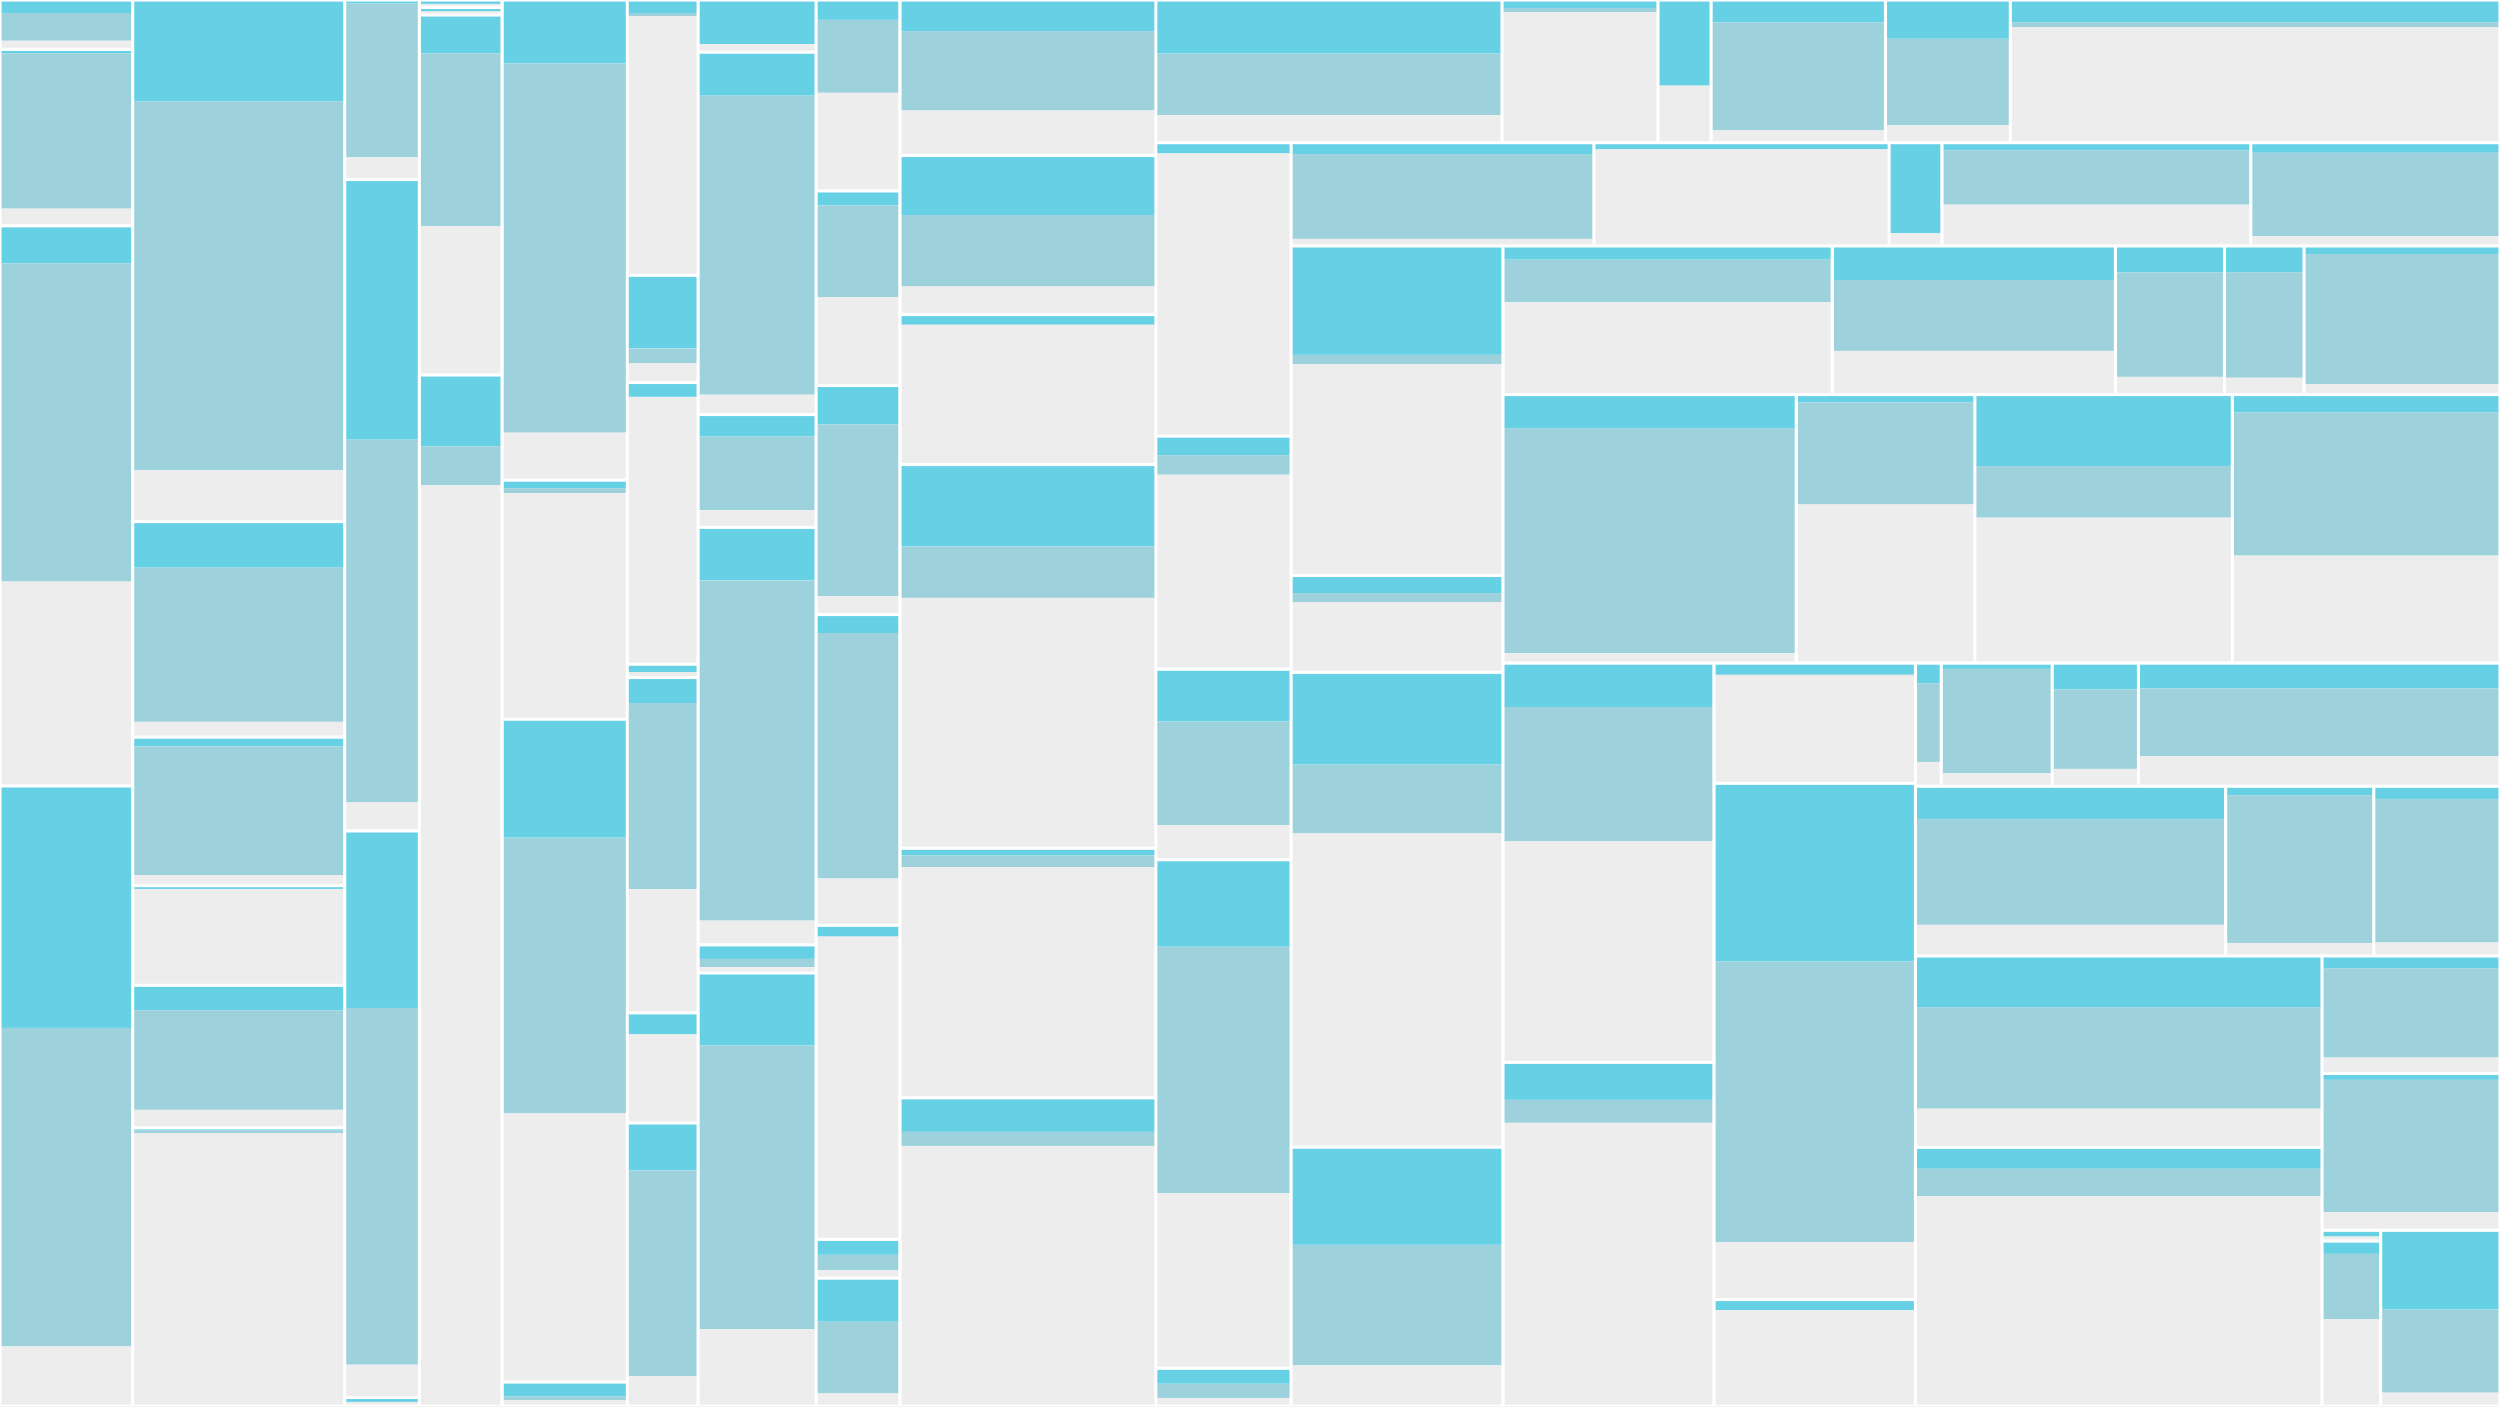
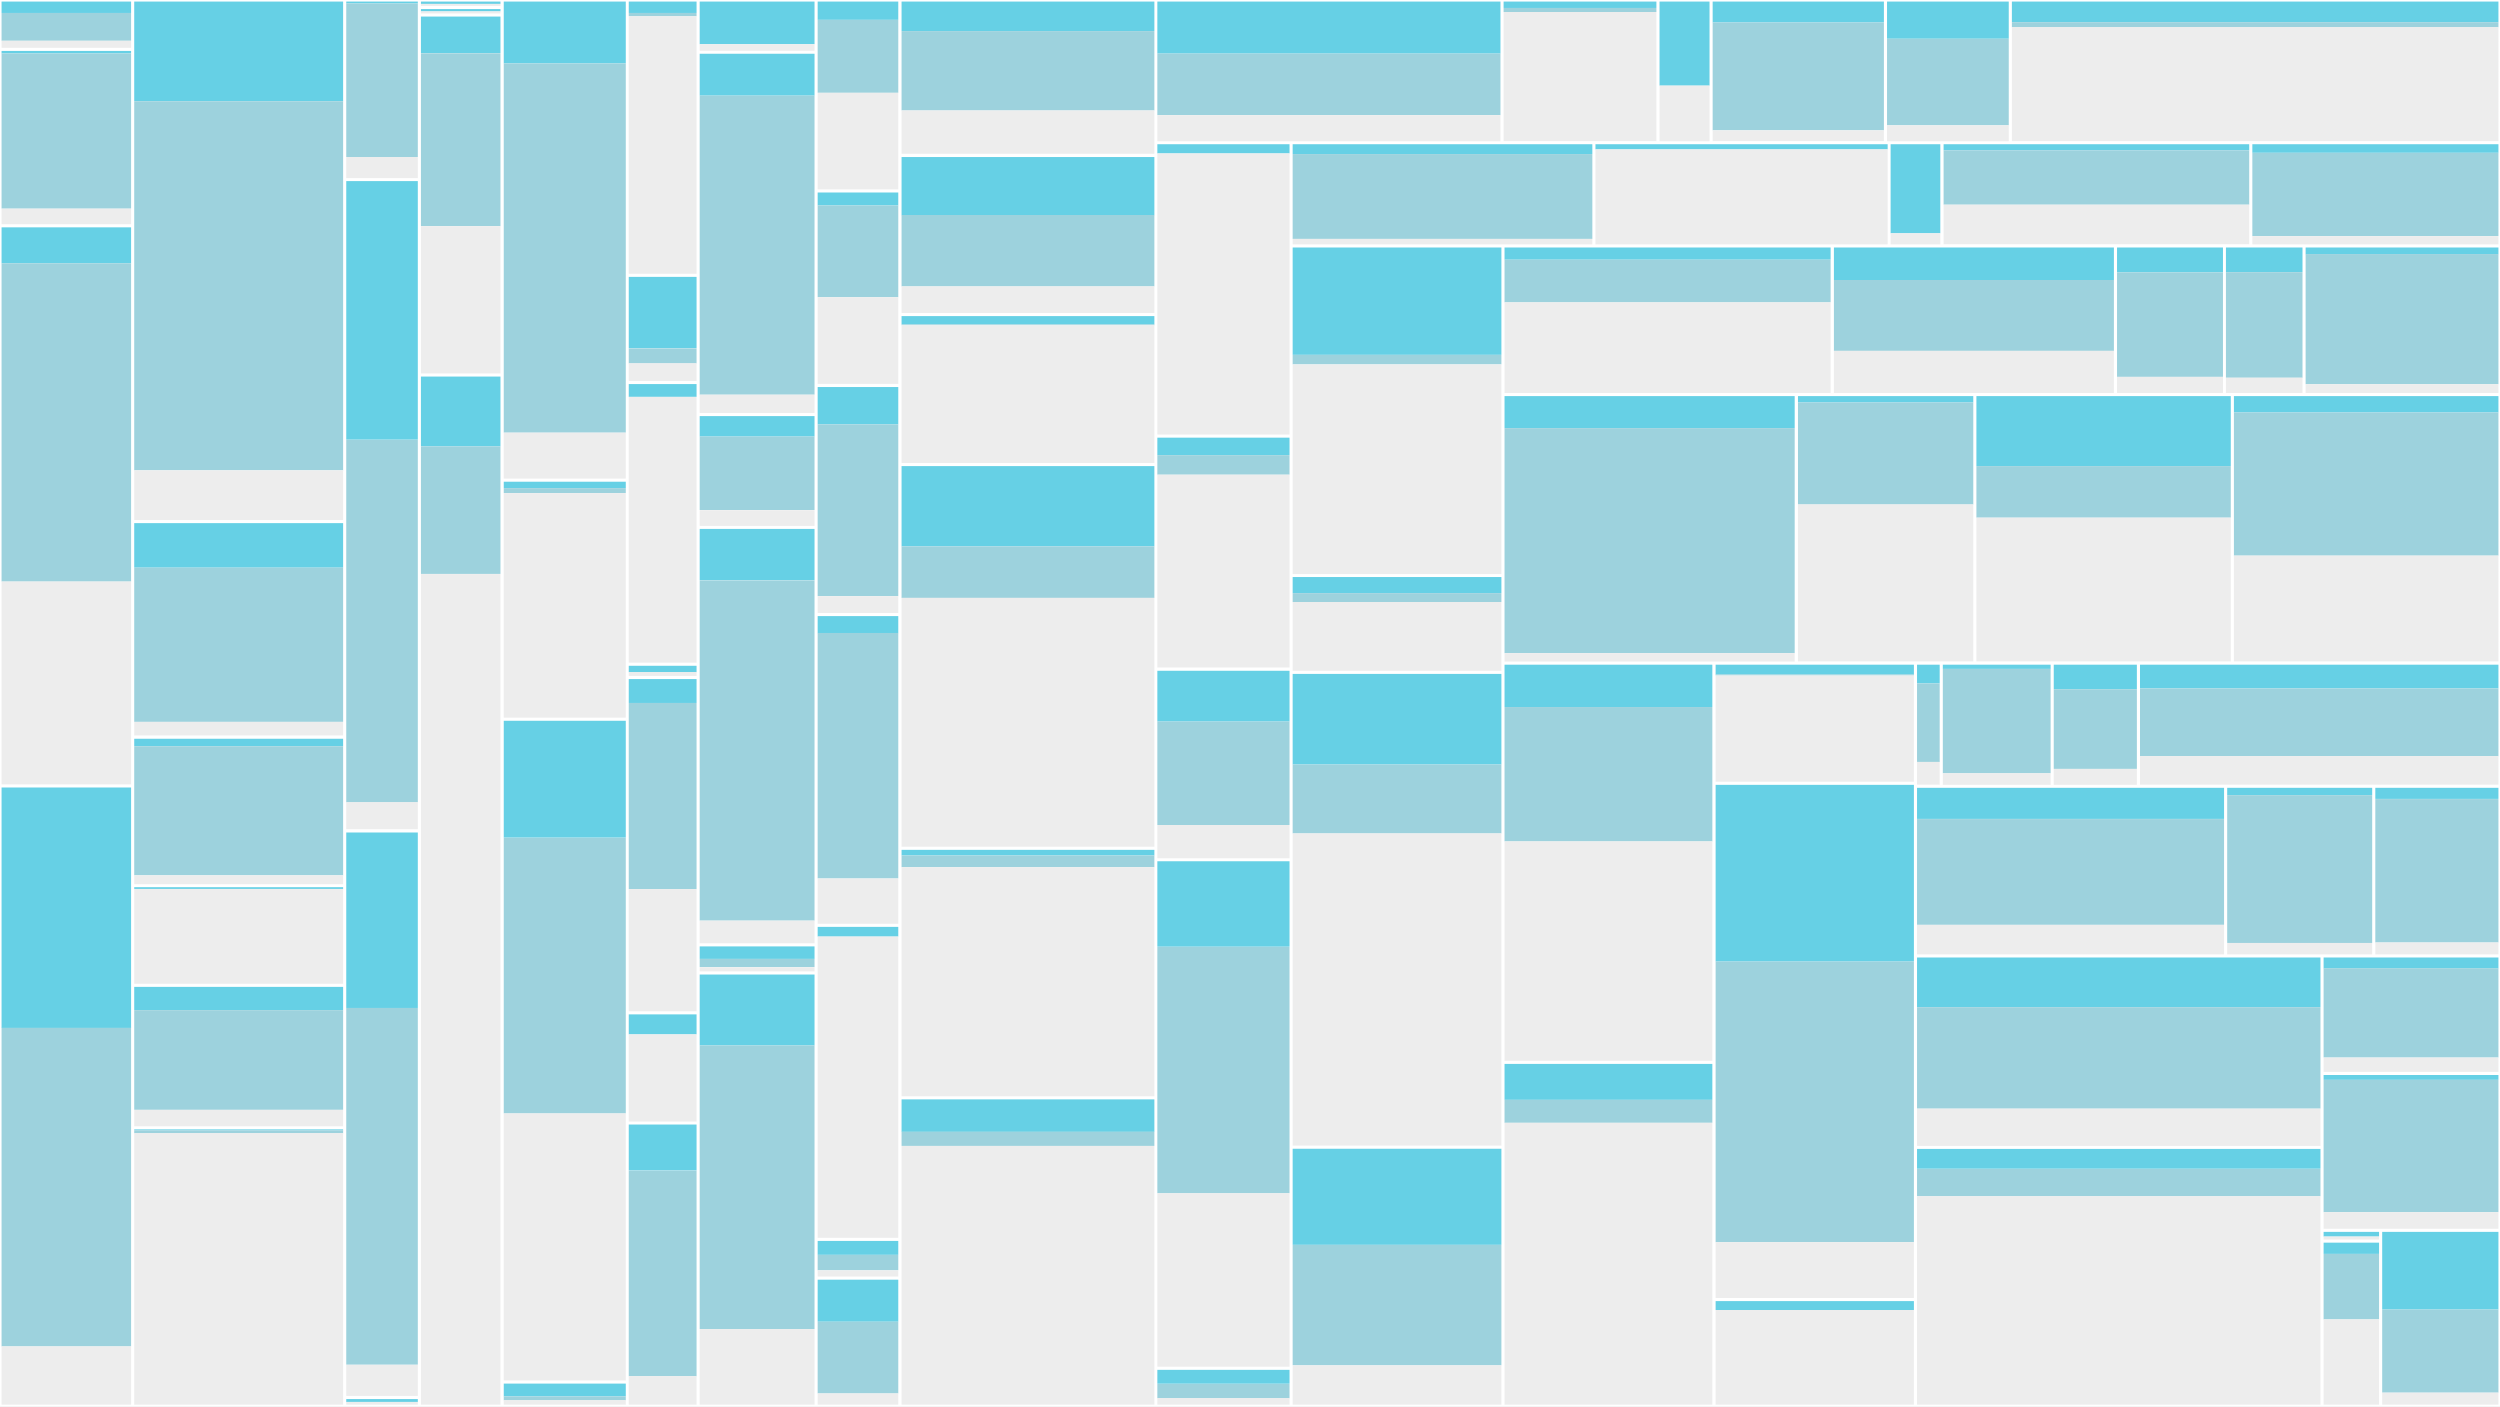
<svg xmlns="http://www.w3.org/2000/svg" viewBox="0 0 1600 900" width="1600" height="900" role="img" aria-label="Decoded overlay code coverage box tree, cyan band">
  <rect x="0" y="0" width="1600" height="900" fill="#ffffff" />
  <rect x="1" y="1" width="82.9" height="7.3" style="fill:hsl(190, 71%, 65%);fill:oklch(0.645 0.128 200)" />
  <rect x="1" y="8.3" width="82.9" height="17.8" style="fill:hsl(190, 48%, 74%);fill:oklch(0.740 0.085 200)" />
  <rect x="1" y="26.1" width="82.9" height="4.5" style="fill:hsl(190, 0%, 93%);fill:oklch(0.930 0.000 200)" />
  <rect x="1" y="32.6" width="82.9" height="1.6" style="fill:hsl(190, 71%, 65%);fill:oklch(0.645 0.128 200)" />
  <rect x="1" y="34.2" width="82.9" height="99.3" style="fill:hsl(190, 48%, 74%);fill:oklch(0.740 0.085 200)" />
  <rect x="1" y="133.6" width="82.9" height="9.9" style="fill:hsl(190, 0%, 93%);fill:oklch(0.930 0.000 200)" />
  <rect x="1" y="145.5" width="82.9" height="23" style="fill:hsl(190, 71%, 65%);fill:oklch(0.645 0.128 200)" />
  <rect x="1" y="168.5" width="82.9" height="203.7" style="fill:hsl(190, 48%, 74%);fill:oklch(0.740 0.085 200)" />
  <rect x="1" y="372.2" width="82.9" height="129.8" style="fill:hsl(190, 0%, 93%);fill:oklch(0.930 0.000 200)" />
  <rect x="1" y="504" width="82.9" height="153.9" style="fill:hsl(190, 71%, 65%);fill:oklch(0.645 0.128 200)" />
  <rect x="1" y="657.8" width="82.9" height="203.9" style="fill:hsl(190, 48%, 74%);fill:oklch(0.740 0.085 200)" />
  <rect x="1" y="861.7" width="82.9" height="37.3" style="fill:hsl(190, 0%, 93%);fill:oklch(0.930 0.000 200)" />
  <rect x="85.9" y="1" width="133.7" height="63.8" style="fill:hsl(190, 71%, 65%);fill:oklch(0.645 0.128 200)" />
  <rect x="85.9" y="64.8" width="133.7" height="236.2" style="fill:hsl(190, 48%, 74%);fill:oklch(0.740 0.085 200)" />
  <rect x="85.9" y="301" width="133.7" height="31.8" style="fill:hsl(190, 0%, 93%);fill:oklch(0.930 0.000 200)" />
  <rect x="85.9" y="334.8" width="133.7" height="28.5" style="fill:hsl(190, 71%, 65%);fill:oklch(0.645 0.128 200)" />
  <rect x="85.9" y="363.3" width="133.7" height="98.7" style="fill:hsl(190, 48%, 74%);fill:oklch(0.740 0.085 200)" />
  <rect x="85.9" y="462" width="133.7" height="8.7" style="fill:hsl(190, 0%, 93%);fill:oklch(0.930 0.000 200)" />
  <rect x="85.9" y="472.8" width="133.7" height="4.8" style="fill:hsl(190, 71%, 65%);fill:oklch(0.645 0.128 200)" />
  <rect x="85.9" y="477.6" width="133.7" height="82.6" style="fill:hsl(190, 48%, 74%);fill:oklch(0.740 0.085 200)" />
  <rect x="85.9" y="560.2" width="133.7" height="5.7" style="fill:hsl(190, 0%, 93%);fill:oklch(0.930 0.000 200)" />
  <rect x="85.9" y="567.8" width="133.7" height="1.1" style="fill:hsl(190, 71%, 65%);fill:oklch(0.645 0.128 200)" />
  <rect x="85.9" y="569" width="133.7" height="60.6" style="fill:hsl(190, 0%, 93%);fill:oklch(0.930 0.000 200)" />
  <rect x="85.9" y="631.6" width="133.7" height="14.9" style="fill:hsl(190, 71%, 65%);fill:oklch(0.645 0.128 200)" />
  <rect x="85.9" y="646.5" width="133.7" height="63.8" style="fill:hsl(190, 48%, 74%);fill:oklch(0.740 0.085 200)" />
  <rect x="85.9" y="710.3" width="133.7" height="10.5" style="fill:hsl(190, 0%, 93%);fill:oklch(0.930 0.000 200)" />
  <rect x="85.9" y="722.8" width="133.7" height="0.6" style="fill:hsl(190, 71%, 65%);fill:oklch(0.645 0.128 200)" />
  <rect x="85.9" y="723.4" width="133.7" height="1.9" style="fill:hsl(190, 48%, 74%);fill:oklch(0.740 0.085 200)" />
  <rect x="85.9" y="725.2" width="133.7" height="173.8" style="fill:hsl(190, 0%, 93%);fill:oklch(0.930 0.000 200)" />
  <rect x="221.6" y="1" width="45.8" height="1.2" style="fill:hsl(190, 71%, 65%);fill:oklch(0.645 0.128 200)" />
  <rect x="221.6" y="2.2" width="45.8" height="98.3" style="fill:hsl(190, 48%, 74%);fill:oklch(0.740 0.085 200)" />
  <rect x="221.6" y="100.5" width="45.8" height="13.5" style="fill:hsl(190, 0%, 93%);fill:oklch(0.930 0.000 200)" />
  <rect x="221.6" y="115.9" width="45.8" height="165.5" style="fill:hsl(190, 71%, 65%);fill:oklch(0.645 0.128 200)" />
  <rect x="221.6" y="281.5" width="45.8" height="232" style="fill:hsl(190, 48%, 74%);fill:oklch(0.740 0.085 200)" />
  <rect x="221.6" y="513.4" width="45.8" height="17.3" style="fill:hsl(190, 0%, 93%);fill:oklch(0.930 0.000 200)" />
  <rect x="221.6" y="532.8" width="45.8" height="112.3" style="fill:hsl(190, 71%, 65%);fill:oklch(0.645 0.128 200)" />
  <rect x="221.6" y="645.1" width="45.8" height="228.3" style="fill:hsl(190, 48%, 74%);fill:oklch(0.740 0.085 200)" />
  <rect x="221.6" y="873.5" width="45.8" height="19.9" style="fill:hsl(190, 0%, 93%);fill:oklch(0.930 0.000 200)" />
  <rect x="221.6" y="895.4" width="45.8" height="1.9" style="fill:hsl(190, 71%, 65%);fill:oklch(0.645 0.128 200)" />
  <rect x="221.6" y="897.2" width="45.8" height="1.8" style="fill:hsl(190, 0%, 93%);fill:oklch(0.930 0.000 200)" />
  <rect x="269.4" y="1" width="50.9" height="1.5" style="fill:hsl(190, 71%, 65%);fill:oklch(0.645 0.128 200)" />
  <rect x="269.4" y="2.5" width="50.9" height="1.3" style="fill:hsl(190, 0%, 93%);fill:oklch(0.930 0.000 200)" />
  <rect x="269.4" y="5.8" width="50.9" height="1.5" style="fill:hsl(190, 71%, 65%);fill:oklch(0.645 0.128 200)" />
  <rect x="269.4" y="7.3" width="50.9" height="1.3" style="fill:hsl(190, 0%, 93%);fill:oklch(0.930 0.000 200)" />
  <rect x="269.4" y="10.6" width="50.9" height="23.4" style="fill:hsl(190, 71%, 65%);fill:oklch(0.645 0.128 200)" />
  <rect x="269.4" y="34.1" width="50.9" height="110.6" style="fill:hsl(190, 48%, 74%);fill:oklch(0.740 0.085 200)" />
  <rect x="269.4" y="144.7" width="50.9" height="94.3" style="fill:hsl(190, 0%, 93%);fill:oklch(0.930 0.000 200)" />
  <rect x="269.4" y="241" width="50.9" height="44.7" style="fill:hsl(190, 71%, 65%);fill:oklch(0.645 0.128 200)" />
-   <rect x="269.4" y="285.7" width="50.9" height="24.9" style="fill:hsl(190, 48%, 74%);fill:oklch(0.740 0.085 200)" />
-   <rect x="269.4" y="310.6" width="50.9" height="588.4" style="fill:hsl(190, 0%, 93%);fill:oklch(0.930 0.000 200)" />
+   <rect x="269.4" y="285.7" width="50.9" height="81.6" style="fill:hsl(190, 48%, 74%);fill:oklch(0.740 0.085 200)" />
+   <rect x="269.4" y="367.4" width="50.9" height="531.6" style="fill:hsl(190, 0%, 93%);fill:oklch(0.930 0.000 200)" />
  <rect x="322.4" y="1" width="78.1" height="39.6" style="fill:hsl(190, 71%, 65%);fill:oklch(0.645 0.128 200)" />
  <rect x="322.4" y="40.6" width="78.1" height="236.3" style="fill:hsl(190, 48%, 74%);fill:oklch(0.740 0.085 200)" />
  <rect x="322.4" y="276.9" width="78.1" height="29.4" style="fill:hsl(190, 0%, 93%);fill:oklch(0.930 0.000 200)" />
  <rect x="322.4" y="308.3" width="78.1" height="4.1" style="fill:hsl(190, 71%, 65%);fill:oklch(0.645 0.128 200)" />
  <rect x="322.4" y="312.4" width="78.1" height="3.2" style="fill:hsl(190, 48%, 74%);fill:oklch(0.740 0.085 200)" />
  <rect x="322.4" y="315.6" width="78.1" height="143.7" style="fill:hsl(190, 0%, 93%);fill:oklch(0.930 0.000 200)" />
  <rect x="322.4" y="461.3" width="78.1" height="74.8" style="fill:hsl(190, 71%, 65%);fill:oklch(0.645 0.128 200)" />
  <rect x="322.4" y="536.2" width="78.1" height="176.4" style="fill:hsl(190, 48%, 74%);fill:oklch(0.740 0.085 200)" />
  <rect x="322.4" y="712.6" width="78.1" height="170.9" style="fill:hsl(190, 0%, 93%);fill:oklch(0.930 0.000 200)" />
  <rect x="322.4" y="885.5" width="78.1" height="8.2" style="fill:hsl(190, 71%, 65%);fill:oklch(0.645 0.128 200)" />
  <rect x="322.4" y="893.7" width="78.1" height="2.5" style="fill:hsl(190, 48%, 74%);fill:oklch(0.740 0.085 200)" />
  <rect x="322.4" y="896.1" width="78.1" height="2.9" style="fill:hsl(190, 0%, 93%);fill:oklch(0.930 0.000 200)" />
  <rect x="402.4" y="1" width="43.4" height="7.3" style="fill:hsl(190, 71%, 65%);fill:oklch(0.645 0.128 200)" />
  <rect x="402.4" y="8.3" width="43.4" height="2.1" style="fill:hsl(190, 48%, 74%);fill:oklch(0.740 0.085 200)" />
  <rect x="402.4" y="10.4" width="43.4" height="164.8" style="fill:hsl(190, 0%, 93%);fill:oklch(0.930 0.000 200)" />
  <rect x="402.4" y="177.2" width="43.4" height="45.7" style="fill:hsl(190, 71%, 65%);fill:oklch(0.645 0.128 200)" />
  <rect x="402.4" y="223" width="43.4" height="9.6" style="fill:hsl(190, 48%, 74%);fill:oklch(0.740 0.085 200)" />
  <rect x="402.4" y="232.5" width="43.4" height="11.3" style="fill:hsl(190, 0%, 93%);fill:oklch(0.930 0.000 200)" />
  <rect x="402.4" y="245.8" width="43.4" height="8.2" style="fill:hsl(190, 71%, 65%);fill:oklch(0.645 0.128 200)" />
  <rect x="402.4" y="254" width="43.4" height="170.1" style="fill:hsl(190, 0%, 93%);fill:oklch(0.930 0.000 200)" />
  <rect x="402.4" y="426.1" width="43.4" height="4.1" style="fill:hsl(190, 71%, 65%);fill:oklch(0.645 0.128 200)" />
  <rect x="402.4" y="430.1" width="43.4" height="2.5" style="fill:hsl(190, 0%, 93%);fill:oklch(0.930 0.000 200)" />
  <rect x="402.4" y="434.6" width="43.4" height="15.3" style="fill:hsl(190, 71%, 65%);fill:oklch(0.645 0.128 200)" />
  <rect x="402.4" y="449.9" width="43.4" height="119.1" style="fill:hsl(190, 48%, 74%);fill:oklch(0.740 0.085 200)" />
  <rect x="402.4" y="569" width="43.4" height="78.2" style="fill:hsl(190, 0%, 93%);fill:oklch(0.930 0.000 200)" />
  <rect x="402.4" y="649.2" width="43.4" height="12.8" style="fill:hsl(190, 71%, 65%);fill:oklch(0.645 0.128 200)" />
  <rect x="402.4" y="662" width="43.4" height="55.8" style="fill:hsl(190, 0%, 93%);fill:oklch(0.930 0.000 200)" />
  <rect x="402.4" y="719.7" width="43.4" height="29.4" style="fill:hsl(190, 71%, 65%);fill:oklch(0.645 0.128 200)" />
  <rect x="402.4" y="749.2" width="43.4" height="131.6" style="fill:hsl(190, 48%, 74%);fill:oklch(0.740 0.085 200)" />
  <rect x="402.4" y="880.7" width="43.4" height="18.3" style="fill:hsl(190, 0%, 93%);fill:oklch(0.930 0.000 200)" />
  <rect x="447.8" y="1" width="73.5" height="27.3" style="fill:hsl(190, 71%, 65%);fill:oklch(0.645 0.128 200)" />
  <rect x="447.8" y="28.3" width="73.5" height="4.2" style="fill:hsl(190, 0%, 93%);fill:oklch(0.930 0.000 200)" />
  <rect x="447.8" y="34.4" width="73.5" height="26.8" style="fill:hsl(190, 71%, 65%);fill:oklch(0.645 0.128 200)" />
  <rect x="447.8" y="61.2" width="73.5" height="191.4" style="fill:hsl(190, 48%, 74%);fill:oklch(0.740 0.085 200)" />
  <rect x="447.8" y="252.6" width="73.5" height="11.7" style="fill:hsl(190, 0%, 93%);fill:oklch(0.930 0.000 200)" />
  <rect x="447.8" y="266.3" width="73.5" height="13.1" style="fill:hsl(190, 71%, 65%);fill:oklch(0.645 0.128 200)" />
  <rect x="447.8" y="279.4" width="73.5" height="47" style="fill:hsl(190, 48%, 74%);fill:oklch(0.740 0.085 200)" />
  <rect x="447.8" y="326.5" width="73.5" height="10.1" style="fill:hsl(190, 0%, 93%);fill:oklch(0.930 0.000 200)" />
  <rect x="447.8" y="338.5" width="73.5" height="32.9" style="fill:hsl(190, 71%, 65%);fill:oklch(0.645 0.128 200)" />
  <rect x="447.8" y="371.5" width="73.5" height="217.7" style="fill:hsl(190, 48%, 74%);fill:oklch(0.740 0.085 200)" />
  <rect x="447.8" y="589.2" width="73.5" height="14.5" style="fill:hsl(190, 0%, 93%);fill:oklch(0.930 0.000 200)" />
  <rect x="447.8" y="605.7" width="73.5" height="8" style="fill:hsl(190, 71%, 65%);fill:oklch(0.645 0.128 200)" />
  <rect x="447.8" y="613.7" width="73.5" height="5.2" style="fill:hsl(190, 48%, 74%);fill:oklch(0.740 0.085 200)" />
  <rect x="447.8" y="619" width="73.5" height="2.7" style="fill:hsl(190, 0%, 93%);fill:oklch(0.930 0.000 200)" />
  <rect x="447.8" y="623.7" width="73.5" height="45.4" style="fill:hsl(190, 71%, 65%);fill:oklch(0.645 0.128 200)" />
  <rect x="447.8" y="669.1" width="73.5" height="181.5" style="fill:hsl(190, 48%, 74%);fill:oklch(0.740 0.085 200)" />
  <rect x="447.8" y="850.6" width="73.5" height="48.4" style="fill:hsl(190, 0%, 93%);fill:oklch(0.930 0.000 200)" />
  <rect x="523.3" y="1" width="51.6" height="11.7" style="fill:hsl(190, 71%, 65%);fill:oklch(0.645 0.128 200)" />
  <rect x="523.3" y="12.7" width="51.6" height="46.7" style="fill:hsl(190, 48%, 74%);fill:oklch(0.740 0.085 200)" />
  <rect x="523.3" y="59.4" width="51.6" height="61.8" style="fill:hsl(190, 0%, 93%);fill:oklch(0.930 0.000 200)" />
  <rect x="523.3" y="123.2" width="51.6" height="8.3" style="fill:hsl(190, 71%, 65%);fill:oklch(0.645 0.128 200)" />
  <rect x="523.3" y="131.5" width="51.6" height="58.7" style="fill:hsl(190, 48%, 74%);fill:oklch(0.740 0.085 200)" />
  <rect x="523.3" y="190.2" width="51.6" height="55.5" style="fill:hsl(190, 0%, 93%);fill:oklch(0.930 0.000 200)" />
  <rect x="523.3" y="247.7" width="51.6" height="23.9" style="fill:hsl(190, 71%, 65%);fill:oklch(0.645 0.128 200)" />
  <rect x="523.3" y="271.6" width="51.6" height="109.9" style="fill:hsl(190, 48%, 74%);fill:oklch(0.740 0.085 200)" />
  <rect x="523.3" y="381.5" width="51.6" height="10.8" style="fill:hsl(190, 0%, 93%);fill:oklch(0.930 0.000 200)" />
  <rect x="523.3" y="394.3" width="51.6" height="10.9" style="fill:hsl(190, 71%, 65%);fill:oklch(0.645 0.128 200)" />
  <rect x="523.3" y="405.1" width="51.6" height="157.1" style="fill:hsl(190, 48%, 74%);fill:oklch(0.740 0.085 200)" />
  <rect x="523.3" y="562.3" width="51.6" height="28.9" style="fill:hsl(190, 0%, 93%);fill:oklch(0.930 0.000 200)" />
  <rect x="523.3" y="593.2" width="51.6" height="6.2" style="fill:hsl(190, 71%, 65%);fill:oklch(0.645 0.128 200)" />
  <rect x="523.3" y="599.4" width="51.6" height="192.8" style="fill:hsl(190, 0%, 93%);fill:oklch(0.930 0.000 200)" />
  <rect x="523.3" y="794.2" width="51.6" height="8.9" style="fill:hsl(190, 71%, 65%);fill:oklch(0.645 0.128 200)" />
  <rect x="523.3" y="803.1" width="51.6" height="9.9" style="fill:hsl(190, 48%, 74%);fill:oklch(0.740 0.085 200)" />
  <rect x="523.3" y="813" width="51.6" height="4" style="fill:hsl(190, 0%, 93%);fill:oklch(0.930 0.000 200)" />
  <rect x="523.3" y="819" width="51.6" height="26.9" style="fill:hsl(190, 71%, 65%);fill:oklch(0.645 0.128 200)" />
  <rect x="523.3" y="845.9" width="51.6" height="45.9" style="fill:hsl(190, 48%, 74%);fill:oklch(0.740 0.085 200)" />
  <rect x="523.3" y="891.8" width="51.6" height="7.2" style="fill:hsl(190, 0%, 93%);fill:oklch(0.930 0.000 200)" />
  <rect x="577" y="1" width="161.8" height="18.9" style="fill:hsl(190, 71%, 65%);fill:oklch(0.645 0.128 200)" />
  <rect x="577" y="19.9" width="161.8" height="50.8" style="fill:hsl(190, 48%, 74%);fill:oklch(0.740 0.085 200)" />
  <rect x="577" y="70.7" width="161.8" height="27.7" style="fill:hsl(190, 0%, 93%);fill:oklch(0.930 0.000 200)" />
  <rect x="577" y="100.5" width="161.8" height="37.2" style="fill:hsl(190, 71%, 65%);fill:oklch(0.645 0.128 200)" />
  <rect x="577" y="137.6" width="161.8" height="45.7" style="fill:hsl(190, 48%, 74%);fill:oklch(0.740 0.085 200)" />
  <rect x="577" y="183.3" width="161.8" height="17" style="fill:hsl(190, 0%, 93%);fill:oklch(0.930 0.000 200)" />
  <rect x="577" y="202.3" width="161.8" height="5.3" style="fill:hsl(190, 71%, 65%);fill:oklch(0.645 0.128 200)" />
  <rect x="577" y="207.6" width="161.8" height="0.6" style="fill:hsl(190, 48%, 74%);fill:oklch(0.740 0.085 200)" />
  <rect x="577" y="208.2" width="161.8" height="88.1" style="fill:hsl(190, 0%, 93%);fill:oklch(0.930 0.000 200)" />
  <rect x="577" y="298.3" width="161.8" height="51.4" style="fill:hsl(190, 71%, 65%);fill:oklch(0.645 0.128 200)" />
  <rect x="577" y="349.7" width="161.8" height="33" style="fill:hsl(190, 48%, 74%);fill:oklch(0.740 0.085 200)" />
  <rect x="577" y="382.6" width="161.8" height="159.3" style="fill:hsl(190, 0%, 93%);fill:oklch(0.930 0.000 200)" />
  <rect x="577" y="543.9" width="161.8" height="3.6" style="fill:hsl(190, 71%, 65%);fill:oklch(0.645 0.128 200)" />
  <rect x="577" y="547.5" width="161.8" height="7.5" style="fill:hsl(190, 48%, 74%);fill:oklch(0.740 0.085 200)" />
  <rect x="577" y="555" width="161.8" height="146.6" style="fill:hsl(190, 0%, 93%);fill:oklch(0.930 0.000 200)" />
  <rect x="577" y="703.6" width="161.8" height="20.8" style="fill:hsl(190, 71%, 65%);fill:oklch(0.645 0.128 200)" />
  <rect x="577" y="724.3" width="161.8" height="9.1" style="fill:hsl(190, 48%, 74%);fill:oklch(0.740 0.085 200)" />
  <rect x="577" y="733.4" width="161.8" height="165.6" style="fill:hsl(190, 0%, 93%);fill:oklch(0.930 0.000 200)" />
  <rect x="740.7" y="1" width="219.6" height="33.3" style="fill:hsl(190, 71%, 65%);fill:oklch(0.645 0.128 200)" />
  <rect x="740.7" y="34.3" width="219.6" height="39.4" style="fill:hsl(190, 48%, 74%);fill:oklch(0.740 0.085 200)" />
  <rect x="740.7" y="73.7" width="219.6" height="16.7" style="fill:hsl(190, 0%, 93%);fill:oklch(0.930 0.000 200)" />
  <rect x="962.3" y="1" width="97.8" height="4.1" style="fill:hsl(190, 71%, 65%);fill:oklch(0.645 0.128 200)" />
  <rect x="962.3" y="5.1" width="97.8" height="2.6" style="fill:hsl(190, 48%, 74%);fill:oklch(0.740 0.085 200)" />
  <rect x="962.3" y="7.7" width="97.8" height="82.6" style="fill:hsl(190, 0%, 93%);fill:oklch(0.930 0.000 200)" />
  <rect x="1062.1" y="1" width="32" height="53.8" style="fill:hsl(190, 71%, 65%);fill:oklch(0.645 0.128 200)" />
  <rect x="1062.1" y="54.8" width="32" height="35.6" style="fill:hsl(190, 0%, 93%);fill:oklch(0.930 0.000 200)" />
  <rect x="1096.1" y="1" width="109.6" height="13.4" style="fill:hsl(190, 71%, 65%);fill:oklch(0.645 0.128 200)" />
  <rect x="1096.1" y="14.4" width="109.6" height="69" style="fill:hsl(190, 48%, 74%);fill:oklch(0.740 0.085 200)" />
  <rect x="1096.1" y="83.4" width="109.6" height="6.9" style="fill:hsl(190, 0%, 93%);fill:oklch(0.930 0.000 200)" />
  <rect x="1207.7" y="1" width="77.9" height="23.8" style="fill:hsl(190, 71%, 65%);fill:oklch(0.645 0.128 200)" />
  <rect x="1207.7" y="24.8" width="77.9" height="55.4" style="fill:hsl(190, 48%, 74%);fill:oklch(0.740 0.085 200)" />
  <rect x="1207.7" y="80.2" width="77.9" height="10.2" style="fill:hsl(190, 0%, 93%);fill:oklch(0.930 0.000 200)" />
  <rect x="1287.6" y="1" width="311.4" height="13.2" style="fill:hsl(190, 71%, 65%);fill:oklch(0.645 0.128 200)" />
  <rect x="1287.6" y="14.2" width="311.4" height="3.2" style="fill:hsl(190, 48%, 74%);fill:oklch(0.740 0.085 200)" />
  <rect x="1287.6" y="17.3" width="311.4" height="73" style="fill:hsl(190, 0%, 93%);fill:oklch(0.930 0.000 200)" />
  <rect x="740.7" y="92.3" width="84.6" height="5.9" style="fill:hsl(190, 71%, 65%);fill:oklch(0.645 0.128 200)" />
  <rect x="740.7" y="98.2" width="84.6" height="179.9" style="fill:hsl(190, 0%, 93%);fill:oklch(0.930 0.000 200)" />
  <rect x="740.7" y="280.1" width="84.6" height="11.2" style="fill:hsl(190, 71%, 65%);fill:oklch(0.645 0.128 200)" />
  <rect x="740.7" y="291.3" width="84.6" height="12.5" style="fill:hsl(190, 48%, 74%);fill:oklch(0.740 0.085 200)" />
  <rect x="740.7" y="303.8" width="84.6" height="123.4" style="fill:hsl(190, 0%, 93%);fill:oklch(0.930 0.000 200)" />
  <rect x="740.7" y="429.3" width="84.6" height="32.5" style="fill:hsl(190, 71%, 65%);fill:oklch(0.645 0.128 200)" />
  <rect x="740.7" y="461.8" width="84.6" height="66.2" style="fill:hsl(190, 48%, 74%);fill:oklch(0.740 0.085 200)" />
  <rect x="740.7" y="528" width="84.6" height="21.3" style="fill:hsl(190, 0%, 93%);fill:oklch(0.930 0.000 200)" />
  <rect x="740.7" y="551.2" width="84.6" height="54.7" style="fill:hsl(190, 71%, 65%);fill:oklch(0.645 0.128 200)" />
  <rect x="740.7" y="606" width="84.6" height="157.7" style="fill:hsl(190, 48%, 74%);fill:oklch(0.740 0.085 200)" />
  <rect x="740.7" y="763.7" width="84.6" height="111" style="fill:hsl(190, 0%, 93%);fill:oklch(0.930 0.000 200)" />
  <rect x="740.7" y="876.7" width="84.6" height="8.9" style="fill:hsl(190, 71%, 65%);fill:oklch(0.645 0.128 200)" />
  <rect x="740.7" y="885.7" width="84.6" height="9.2" style="fill:hsl(190, 48%, 74%);fill:oklch(0.740 0.085 200)" />
  <rect x="740.7" y="894.8" width="84.6" height="4.2" style="fill:hsl(190, 0%, 93%);fill:oklch(0.930 0.000 200)" />
  <rect x="827.3" y="92.3" width="191.8" height="6.3" style="fill:hsl(190, 71%, 65%);fill:oklch(0.645 0.128 200)" />
  <rect x="827.3" y="98.6" width="191.8" height="54.3" style="fill:hsl(190, 48%, 74%);fill:oklch(0.740 0.085 200)" />
  <rect x="827.3" y="152.9" width="191.8" height="3.5" style="fill:hsl(190, 0%, 93%);fill:oklch(0.930 0.000 200)" />
  <rect x="1021.1" y="92.3" width="187" height="3.3" style="fill:hsl(190, 71%, 65%);fill:oklch(0.645 0.128 200)" />
  <rect x="1021.1" y="95.6" width="187" height="60.8" style="fill:hsl(190, 0%, 93%);fill:oklch(0.930 0.000 200)" />
  <rect x="1210" y="92.3" width="31.8" height="57" style="fill:hsl(190, 71%, 65%);fill:oklch(0.645 0.128 200)" />
  <rect x="1210" y="149.3" width="31.8" height="7.1" style="fill:hsl(190, 0%, 93%);fill:oklch(0.930 0.000 200)" />
  <rect x="1243.9" y="92.3" width="195.6" height="3.9" style="fill:hsl(190, 71%, 65%);fill:oklch(0.645 0.128 200)" />
  <rect x="1243.9" y="96.2" width="195.6" height="34.8" style="fill:hsl(190, 48%, 74%);fill:oklch(0.740 0.085 200)" />
  <rect x="1243.9" y="131" width="195.6" height="25.3" style="fill:hsl(190, 0%, 93%);fill:oklch(0.930 0.000 200)" />
  <rect x="1441.5" y="92.3" width="157.5" height="5.5" style="fill:hsl(190, 71%, 65%);fill:oklch(0.645 0.128 200)" />
  <rect x="1441.5" y="97.8" width="157.5" height="53.3" style="fill:hsl(190, 48%, 74%);fill:oklch(0.740 0.085 200)" />
  <rect x="1441.5" y="151.1" width="157.5" height="5.3" style="fill:hsl(190, 0%, 93%);fill:oklch(0.930 0.000 200)" />
  <rect x="827.3" y="158.4" width="133.6" height="68.7" style="fill:hsl(190, 71%, 65%);fill:oklch(0.645 0.128 200)" />
  <rect x="827.3" y="227.1" width="133.6" height="6.1" style="fill:hsl(190, 48%, 74%);fill:oklch(0.740 0.085 200)" />
  <rect x="827.3" y="233.3" width="133.6" height="134.1" style="fill:hsl(190, 0%, 93%);fill:oklch(0.930 0.000 200)" />
  <rect x="827.3" y="369.3" width="133.6" height="10.3" style="fill:hsl(190, 71%, 65%);fill:oklch(0.645 0.128 200)" />
  <rect x="827.3" y="379.6" width="133.6" height="5.7" style="fill:hsl(190, 48%, 74%);fill:oklch(0.740 0.085 200)" />
  <rect x="827.3" y="385.3" width="133.6" height="44" style="fill:hsl(190, 0%, 93%);fill:oklch(0.930 0.000 200)" />
  <rect x="827.3" y="431.3" width="133.6" height="58" style="fill:hsl(190, 71%, 65%);fill:oklch(0.645 0.128 200)" />
  <rect x="827.3" y="489.3" width="133.6" height="44.1" style="fill:hsl(190, 48%, 74%);fill:oklch(0.740 0.085 200)" />
  <rect x="827.3" y="533.4" width="133.6" height="199.8" style="fill:hsl(190, 0%, 93%);fill:oklch(0.930 0.000 200)" />
  <rect x="827.3" y="735.2" width="133.6" height="61.5" style="fill:hsl(190, 71%, 65%);fill:oklch(0.645 0.128 200)" />
  <rect x="827.3" y="796.7" width="133.6" height="77.1" style="fill:hsl(190, 48%, 74%);fill:oklch(0.740 0.085 200)" />
  <rect x="827.3" y="873.9" width="133.6" height="25.1" style="fill:hsl(190, 0%, 93%);fill:oklch(0.930 0.000 200)" />
  <rect x="962.9" y="158.4" width="208.7" height="7.8" style="fill:hsl(190, 71%, 65%);fill:oklch(0.645 0.128 200)" />
  <rect x="962.9" y="166.2" width="208.7" height="27.3" style="fill:hsl(190, 48%, 74%);fill:oklch(0.740 0.085 200)" />
  <rect x="962.9" y="193.5" width="208.7" height="58" style="fill:hsl(190, 0%, 93%);fill:oklch(0.930 0.000 200)" />
  <rect x="1173.7" y="158.4" width="179.2" height="20.8" style="fill:hsl(190, 71%, 65%);fill:oklch(0.645 0.128 200)" />
  <rect x="1173.7" y="179.2" width="179.2" height="45.4" style="fill:hsl(190, 48%, 74%);fill:oklch(0.740 0.085 200)" />
  <rect x="1173.7" y="224.5" width="179.2" height="27" style="fill:hsl(190, 0%, 93%);fill:oklch(0.930 0.000 200)" />
  <rect x="1354.9" y="158.4" width="67.8" height="15.9" style="fill:hsl(190, 71%, 65%);fill:oklch(0.645 0.128 200)" />
  <rect x="1354.9" y="174.3" width="67.8" height="66.9" style="fill:hsl(190, 48%, 74%);fill:oklch(0.740 0.085 200)" />
  <rect x="1354.9" y="241.2" width="67.8" height="10.3" style="fill:hsl(190, 0%, 93%);fill:oklch(0.930 0.000 200)" />
  <rect x="1424.6" y="158.4" width="49" height="15.8" style="fill:hsl(190, 71%, 65%);fill:oklch(0.645 0.128 200)" />
  <rect x="1424.6" y="174.2" width="49" height="67.6" style="fill:hsl(190, 48%, 74%);fill:oklch(0.740 0.085 200)" />
  <rect x="1424.6" y="241.7" width="49" height="9.8" style="fill:hsl(190, 0%, 93%);fill:oklch(0.930 0.000 200)" />
  <rect x="1475.6" y="158.4" width="123.4" height="4.3" style="fill:hsl(190, 71%, 65%);fill:oklch(0.645 0.128 200)" />
  <rect x="1475.6" y="162.6" width="123.4" height="83.3" style="fill:hsl(190, 48%, 74%);fill:oklch(0.740 0.085 200)" />
  <rect x="1475.6" y="245.9" width="123.4" height="5.6" style="fill:hsl(190, 0%, 93%);fill:oklch(0.930 0.000 200)" />
  <rect x="962.9" y="253.5" width="185.7" height="20.5" style="fill:hsl(190, 71%, 65%);fill:oklch(0.645 0.128 200)" />
  <rect x="962.9" y="274" width="185.7" height="144" style="fill:hsl(190, 48%, 74%);fill:oklch(0.740 0.085 200)" />
  <rect x="962.9" y="418" width="185.7" height="5.4" style="fill:hsl(190, 0%, 93%);fill:oklch(0.930 0.000 200)" />
  <rect x="1150.7" y="253.5" width="112.2" height="4.1" style="fill:hsl(190, 71%, 65%);fill:oklch(0.645 0.128 200)" />
  <rect x="1150.7" y="257.6" width="112.2" height="65.3" style="fill:hsl(190, 48%, 74%);fill:oklch(0.740 0.085 200)" />
  <rect x="1150.7" y="322.8" width="112.2" height="100.5" style="fill:hsl(190, 0%, 93%);fill:oklch(0.930 0.000 200)" />
  <rect x="1264.9" y="253.5" width="162.8" height="44.8" style="fill:hsl(190, 71%, 65%);fill:oklch(0.645 0.128 200)" />
  <rect x="1264.9" y="298.3" width="162.8" height="33" style="fill:hsl(190, 48%, 74%);fill:oklch(0.740 0.085 200)" />
  <rect x="1264.9" y="331.3" width="162.8" height="92" style="fill:hsl(190, 0%, 93%);fill:oklch(0.930 0.000 200)" />
  <rect x="1429.7" y="253.5" width="169.3" height="10.5" style="fill:hsl(190, 71%, 65%);fill:oklch(0.645 0.128 200)" />
  <rect x="1429.7" y="264" width="169.3" height="91.6" style="fill:hsl(190, 48%, 74%);fill:oklch(0.740 0.085 200)" />
  <rect x="1429.7" y="355.6" width="169.3" height="67.7" style="fill:hsl(190, 0%, 93%);fill:oklch(0.930 0.000 200)" />
  <rect x="962.9" y="425.4" width="133" height="27.1" style="fill:hsl(190, 71%, 65%);fill:oklch(0.645 0.128 200)" />
  <rect x="962.9" y="452.5" width="133" height="86" style="fill:hsl(190, 48%, 74%);fill:oklch(0.740 0.085 200)" />
  <rect x="962.9" y="538.5" width="133" height="140.4" style="fill:hsl(190, 0%, 93%);fill:oklch(0.930 0.000 200)" />
  <rect x="962.9" y="680.9" width="133" height="23" style="fill:hsl(190, 71%, 65%);fill:oklch(0.645 0.128 200)" />
  <rect x="962.9" y="703.9" width="133" height="14.7" style="fill:hsl(190, 48%, 74%);fill:oklch(0.740 0.085 200)" />
  <rect x="962.9" y="718.6" width="133" height="180.4" style="fill:hsl(190, 0%, 93%);fill:oklch(0.930 0.000 200)" />
  <rect x="1098" y="425.4" width="126.9" height="6.3" style="fill:hsl(190, 71%, 65%);fill:oklch(0.645 0.128 200)" />
  <rect x="1098" y="431.6" width="126.9" height="0.7" style="fill:hsl(190, 48%, 74%);fill:oklch(0.740 0.085 200)" />
  <rect x="1098" y="432.4" width="126.9" height="67.9" style="fill:hsl(190, 0%, 93%);fill:oklch(0.930 0.000 200)" />
  <rect x="1098" y="502.3" width="126.9" height="113.1" style="fill:hsl(190, 71%, 65%);fill:oklch(0.645 0.128 200)" />
  <rect x="1098" y="615.4" width="126.9" height="179.6" style="fill:hsl(190, 48%, 74%);fill:oklch(0.740 0.085 200)" />
  <rect x="1098" y="795" width="126.9" height="35.7" style="fill:hsl(190, 0%, 93%);fill:oklch(0.930 0.000 200)" />
  <rect x="1098" y="832.7" width="126.9" height="5.7" style="fill:hsl(190, 71%, 65%);fill:oklch(0.645 0.128 200)" />
  <rect x="1098" y="838.4" width="126.9" height="60.6" style="fill:hsl(190, 0%, 93%);fill:oklch(0.930 0.000 200)" />
  <rect x="1226.9" y="425.4" width="14.5" height="12" style="fill:hsl(190, 71%, 65%);fill:oklch(0.645 0.128 200)" />
  <rect x="1226.9" y="437.4" width="14.5" height="50.3" style="fill:hsl(190, 48%, 74%);fill:oklch(0.740 0.085 200)" />
  <rect x="1226.9" y="487.6" width="14.5" height="14.6" style="fill:hsl(190, 0%, 93%);fill:oklch(0.930 0.000 200)" />
  <rect x="1243.4" y="425.4" width="69" height="2.7" style="fill:hsl(190, 71%, 65%);fill:oklch(0.645 0.128 200)" />
  <rect x="1243.4" y="428.1" width="69" height="66.8" style="fill:hsl(190, 48%, 74%);fill:oklch(0.740 0.085 200)" />
  <rect x="1243.4" y="494.9" width="69" height="7.4" style="fill:hsl(190, 0%, 93%);fill:oklch(0.930 0.000 200)" />
  <rect x="1314.4" y="425.4" width="53.2" height="15.7" style="fill:hsl(190, 71%, 65%);fill:oklch(0.645 0.128 200)" />
  <rect x="1314.4" y="441.1" width="53.2" height="51" style="fill:hsl(190, 48%, 74%);fill:oklch(0.740 0.085 200)" />
  <rect x="1314.4" y="492.1" width="53.2" height="10.2" style="fill:hsl(190, 0%, 93%);fill:oklch(0.930 0.000 200)" />
  <rect x="1369.6" y="425.4" width="229.4" height="15.2" style="fill:hsl(190, 71%, 65%);fill:oklch(0.645 0.128 200)" />
  <rect x="1369.6" y="440.6" width="229.4" height="43.4" style="fill:hsl(190, 48%, 74%);fill:oklch(0.740 0.085 200)" />
  <rect x="1369.6" y="483.9" width="229.4" height="18.3" style="fill:hsl(190, 0%, 93%);fill:oklch(0.930 0.000 200)" />
  <rect x="1226.9" y="504.2" width="196.5" height="19.9" style="fill:hsl(190, 71%, 65%);fill:oklch(0.645 0.128 200)" />
  <rect x="1226.9" y="524.2" width="196.5" height="67.7" style="fill:hsl(190, 48%, 74%);fill:oklch(0.740 0.085 200)" />
  <rect x="1226.9" y="591.9" width="196.5" height="18.9" style="fill:hsl(190, 0%, 93%);fill:oklch(0.930 0.000 200)" />
  <rect x="1425.4" y="504.2" width="92.8" height="4.7" style="fill:hsl(190, 71%, 65%);fill:oklch(0.645 0.128 200)" />
  <rect x="1425.4" y="508.9" width="92.8" height="94.6" style="fill:hsl(190, 48%, 74%);fill:oklch(0.740 0.085 200)" />
  <rect x="1425.4" y="603.5" width="92.8" height="7.3" style="fill:hsl(190, 0%, 93%);fill:oklch(0.930 0.000 200)" />
  <rect x="1520.2" y="504.2" width="78.8" height="7.1" style="fill:hsl(190, 71%, 65%);fill:oklch(0.645 0.128 200)" />
  <rect x="1520.2" y="511.4" width="78.8" height="91.8" style="fill:hsl(190, 48%, 74%);fill:oklch(0.740 0.085 200)" />
  <rect x="1520.2" y="603.2" width="78.8" height="7.6" style="fill:hsl(190, 0%, 93%);fill:oklch(0.930 0.000 200)" />
  <rect x="1226.9" y="612.8" width="258.2" height="31.8" style="fill:hsl(190, 71%, 65%);fill:oklch(0.645 0.128 200)" />
  <rect x="1226.9" y="644.6" width="258.2" height="64.9" style="fill:hsl(190, 48%, 74%);fill:oklch(0.740 0.085 200)" />
  <rect x="1226.9" y="709.6" width="258.2" height="23.8" style="fill:hsl(190, 0%, 93%);fill:oklch(0.930 0.000 200)" />
  <rect x="1226.9" y="735.3" width="258.2" height="12.7" style="fill:hsl(190, 71%, 65%);fill:oklch(0.645 0.128 200)" />
  <rect x="1226.9" y="748.1" width="258.2" height="17.5" style="fill:hsl(190, 48%, 74%);fill:oklch(0.740 0.085 200)" />
  <rect x="1226.9" y="765.6" width="258.2" height="133.4" style="fill:hsl(190, 0%, 93%);fill:oklch(0.930 0.000 200)" />
  <rect x="1487.1" y="612.8" width="111.9" height="7" style="fill:hsl(190, 71%, 65%);fill:oklch(0.645 0.128 200)" />
  <rect x="1487.1" y="619.7" width="111.9" height="57.1" style="fill:hsl(190, 48%, 74%);fill:oklch(0.740 0.085 200)" />
  <rect x="1487.1" y="676.9" width="111.9" height="9.1" style="fill:hsl(190, 0%, 93%);fill:oklch(0.930 0.000 200)" />
  <rect x="1487.1" y="688" width="111.9" height="3.1" style="fill:hsl(190, 71%, 65%);fill:oklch(0.645 0.128 200)" />
  <rect x="1487.1" y="691.1" width="111.9" height="84.7" style="fill:hsl(190, 48%, 74%);fill:oklch(0.740 0.085 200)" />
  <rect x="1487.1" y="775.8" width="111.9" height="10.6" style="fill:hsl(190, 0%, 93%);fill:oklch(0.930 0.000 200)" />
  <rect x="1487.1" y="788.4" width="35.5" height="3" style="fill:hsl(190, 71%, 65%);fill:oklch(0.645 0.128 200)" />
  <rect x="1487.1" y="791.4" width="35.5" height="1.9" style="fill:hsl(190, 0%, 93%);fill:oklch(0.930 0.000 200)" />
  <rect x="1487.1" y="795.3" width="35.5" height="7.2" style="fill:hsl(190, 71%, 65%);fill:oklch(0.645 0.128 200)" />
  <rect x="1487.1" y="802.5" width="35.5" height="41.9" style="fill:hsl(190, 48%, 74%);fill:oklch(0.740 0.085 200)" />
  <rect x="1487.1" y="844.4" width="35.5" height="54.6" style="fill:hsl(190, 0%, 93%);fill:oklch(0.930 0.000 200)" />
  <rect x="1524.6" y="788.4" width="74.4" height="49.7" style="fill:hsl(190, 71%, 65%);fill:oklch(0.645 0.128 200)" />
  <rect x="1524.6" y="838.1" width="74.4" height="53.2" style="fill:hsl(190, 48%, 74%);fill:oklch(0.740 0.085 200)" />
  <rect x="1524.6" y="891.3" width="74.4" height="7.7" style="fill:hsl(190, 0%, 93%);fill:oklch(0.930 0.000 200)" />
</svg>
